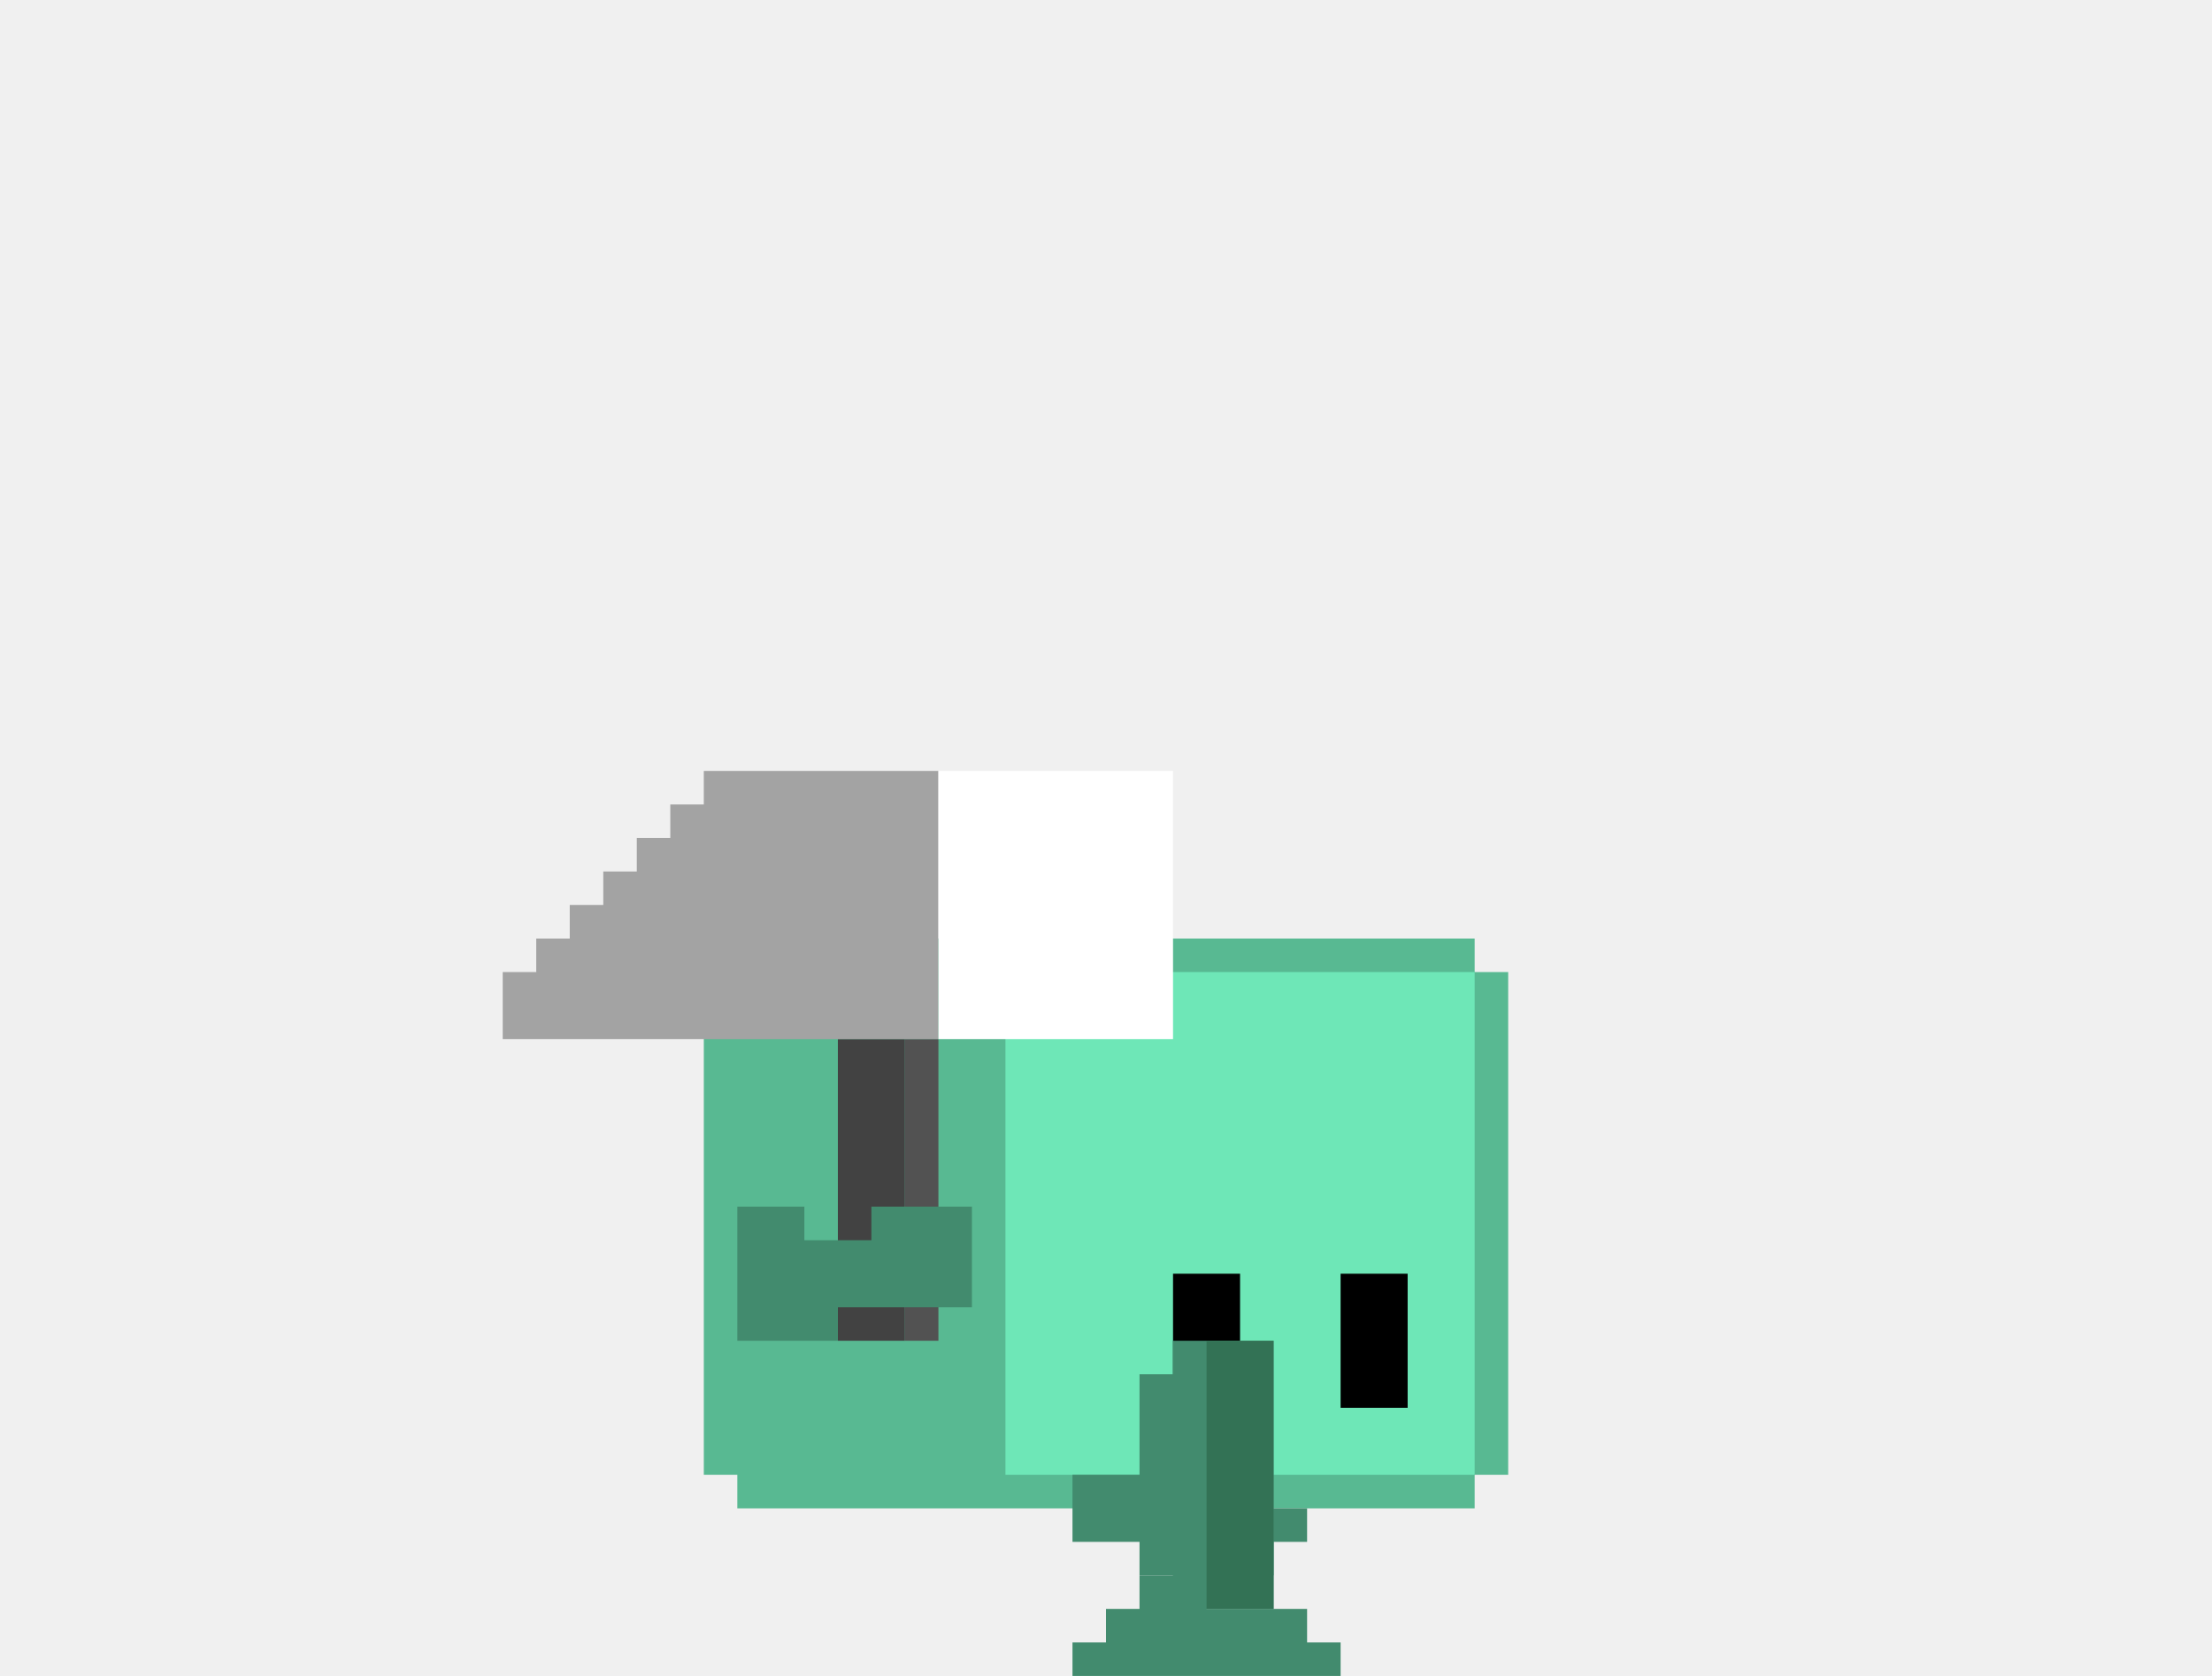
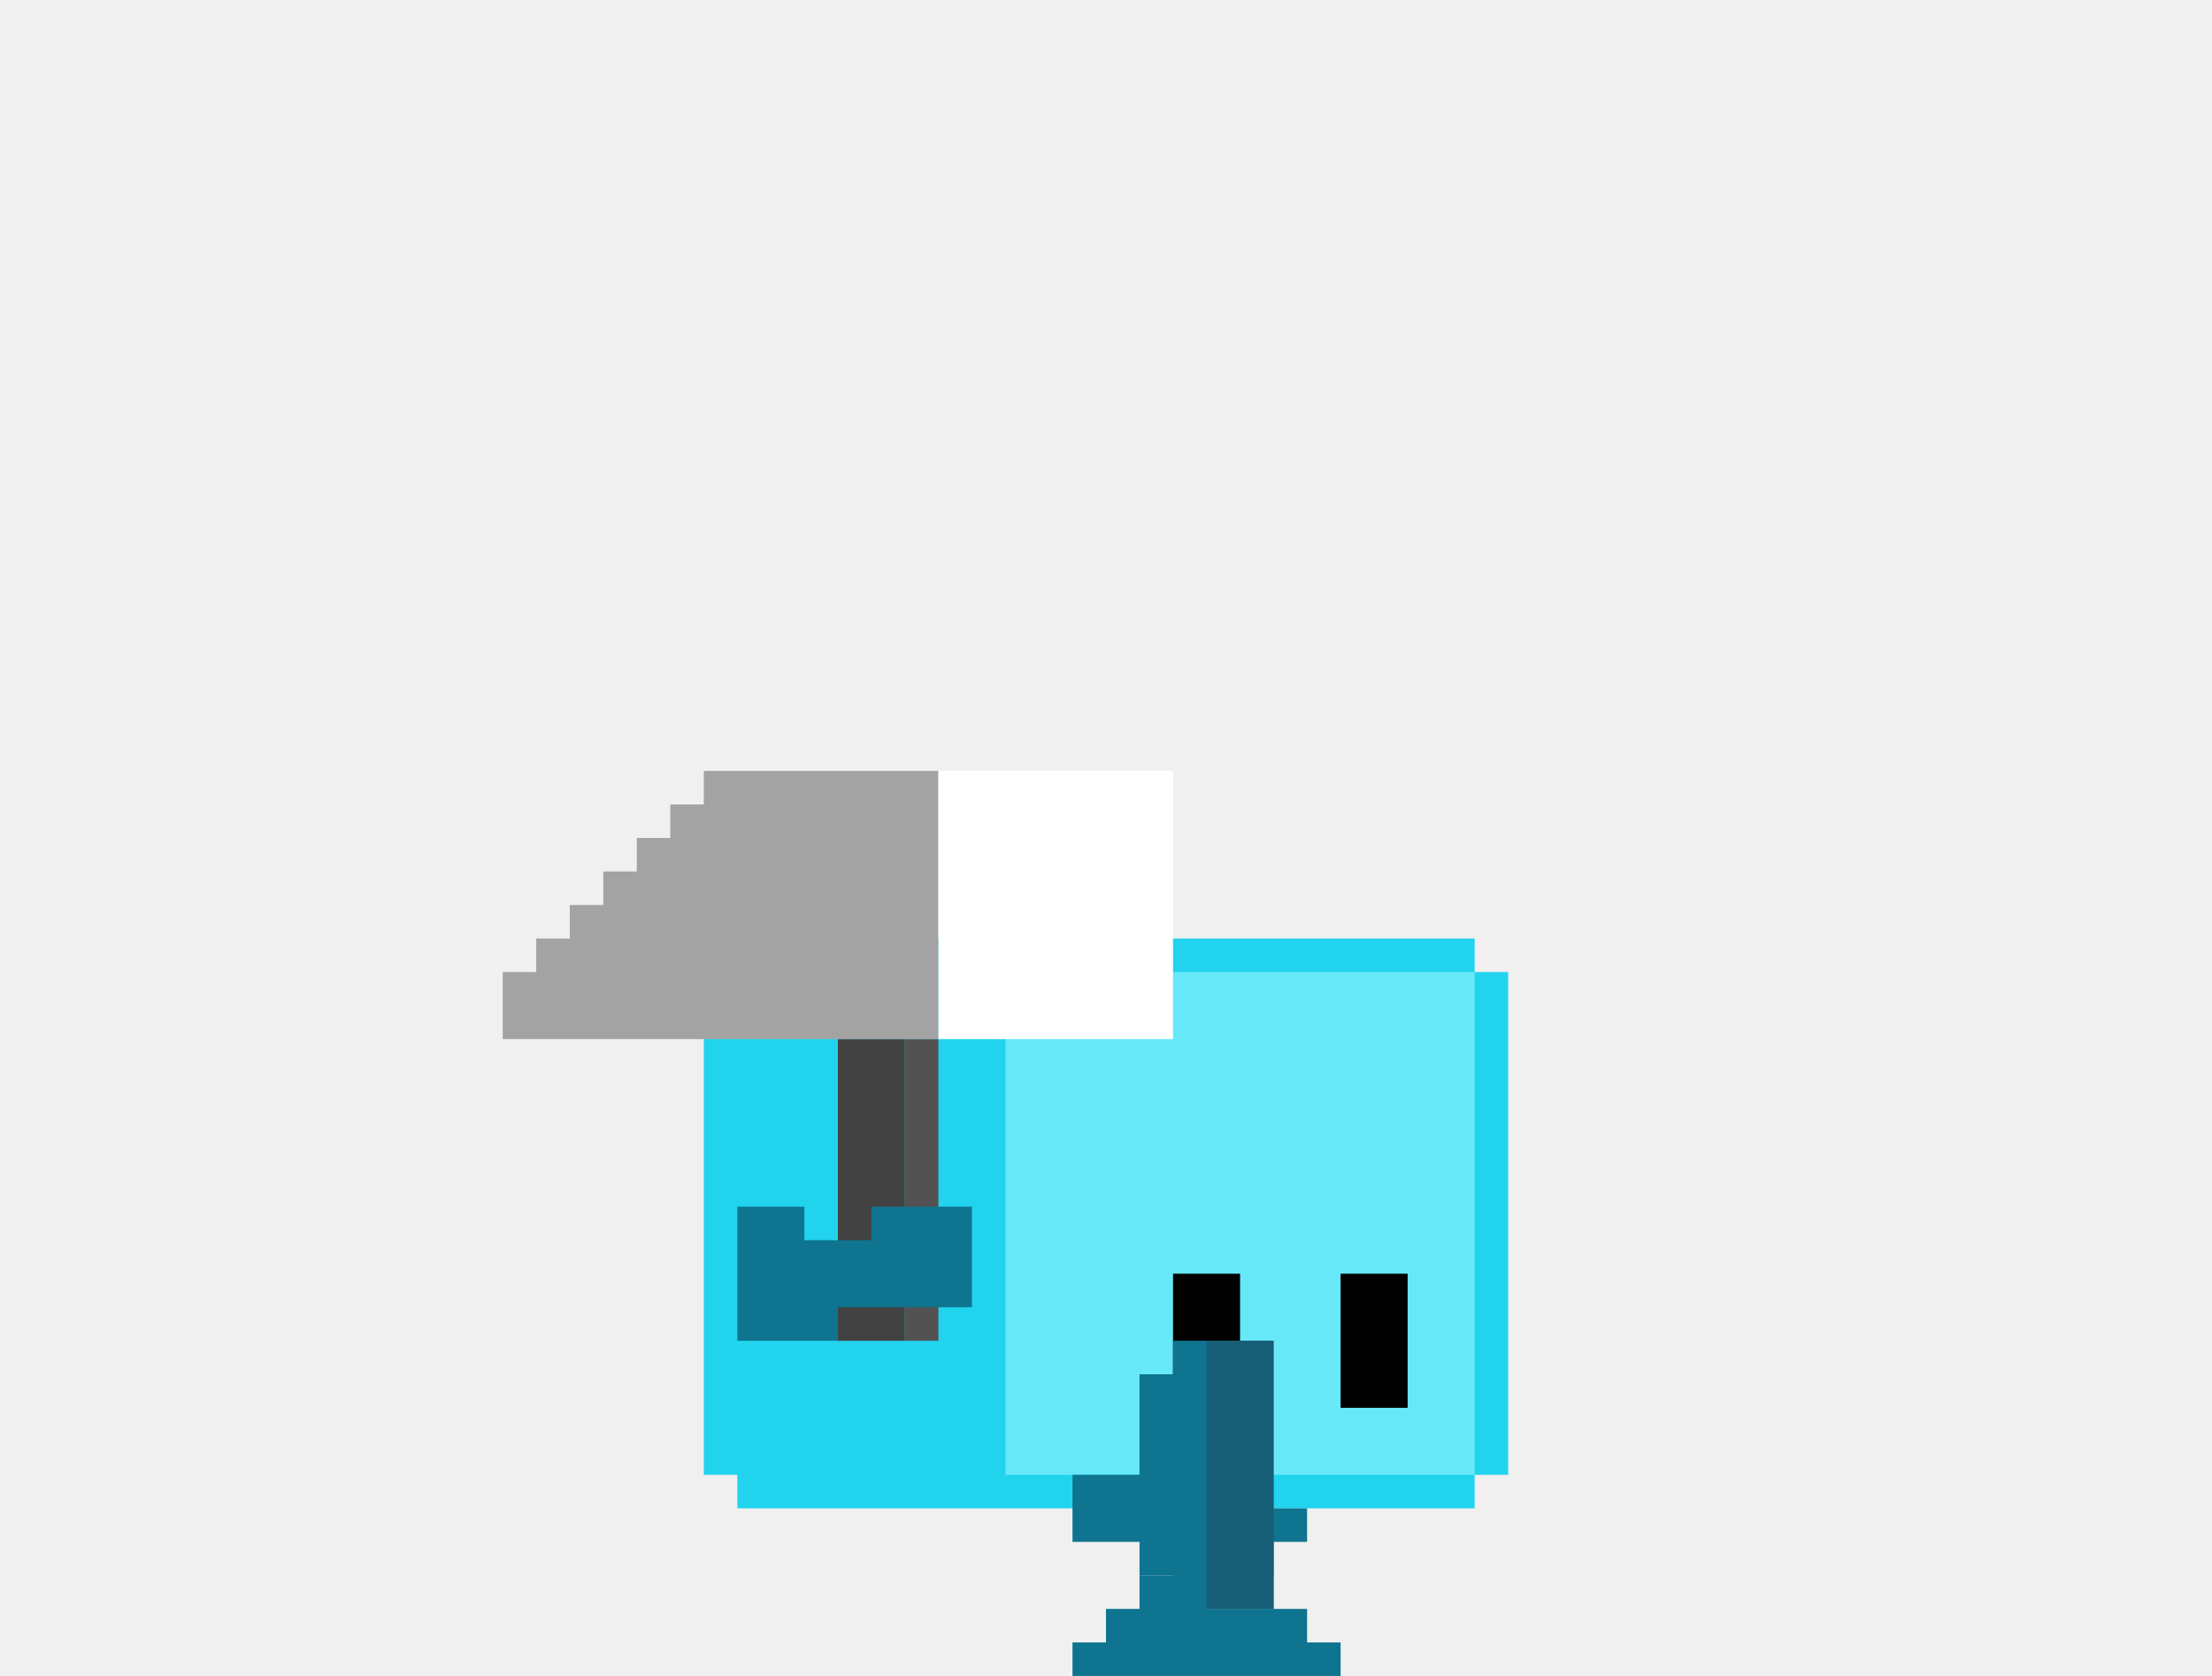
<svg xmlns="http://www.w3.org/2000/svg" id="Layer_1" viewBox="0 0 264 200">
  <defs>
-     <style>.cls-1{fill:#58b992;}.cls-2{fill:#337255;}.cls-3{fill:#525252;}.cls-4{fill:#6ee7b7;}.cls-5{fill:#428b6e;}.cls-6{fill:#fff;}.cls-7{fill:#a3a3a3;}.cls-8{fill:#424242;}</style>
+     <style>.cls-1{fill:#22d3ee;}.cls-2{fill:#155e75;}.cls-3{fill:#525252;}.cls-4{fill:#67e8f9;}.cls-5{fill:#0e7490;}.cls-6{fill:#fff;}.cls-7{fill:#a3a3a3;}.cls-8{fill:#424242;}</style>
  </defs>
  <polygon class="cls-1" points="176 116 176 112 88 112 88 116 84 116 84 176 88 176 88 180 176 180 176 176 180 176 180 116 176 116" />
  <rect class="cls-4" x="120" y="116" width="56" height="60" />
  <polygon points="140 152 140 168 148 168 148 152 140 152" />
  <polygon points="160 152 160 168 168 168 168 152 160 152" />
  <rect class="cls-8" x="100" y="124" width="8" height="36" />
  <rect class="cls-3" x="108" y="124" width="4" height="36" />
  <polygon class="cls-7" points="84 92 84 96 80 96 80 100 76 100 76 104 72 104 72 108 68 108 68 112 64 112 64 116 60 116 60 124 112 124 112 92 84 92" />
  <polygon class="cls-6" points="112 92 112 124 140 124 140 92 112 92" />
  <polygon class="cls-5" points="100 160 100 156 116 156 116 144 104 144 104 148 96 148 96 144 88 144 88 160 100 160" />
  <polygon class="cls-5" points="156 196 156 192 144 192 144 188 152 188 152 184 156 184 156 180 144 180 144 184 140 184 140 188 136 188 136 192 132 192 132 196 128 196 128 200 160 200 160 196 156 196" />
  <polygon class="cls-5" points="140 164 136 164 136 176 128 176 128 184 136 184 136 188 140 188 140 192 152 192 152 160 140 160 140 164" />
  <rect class="cls-2" x="144" y="160" width="8" height="32" />
</svg>
